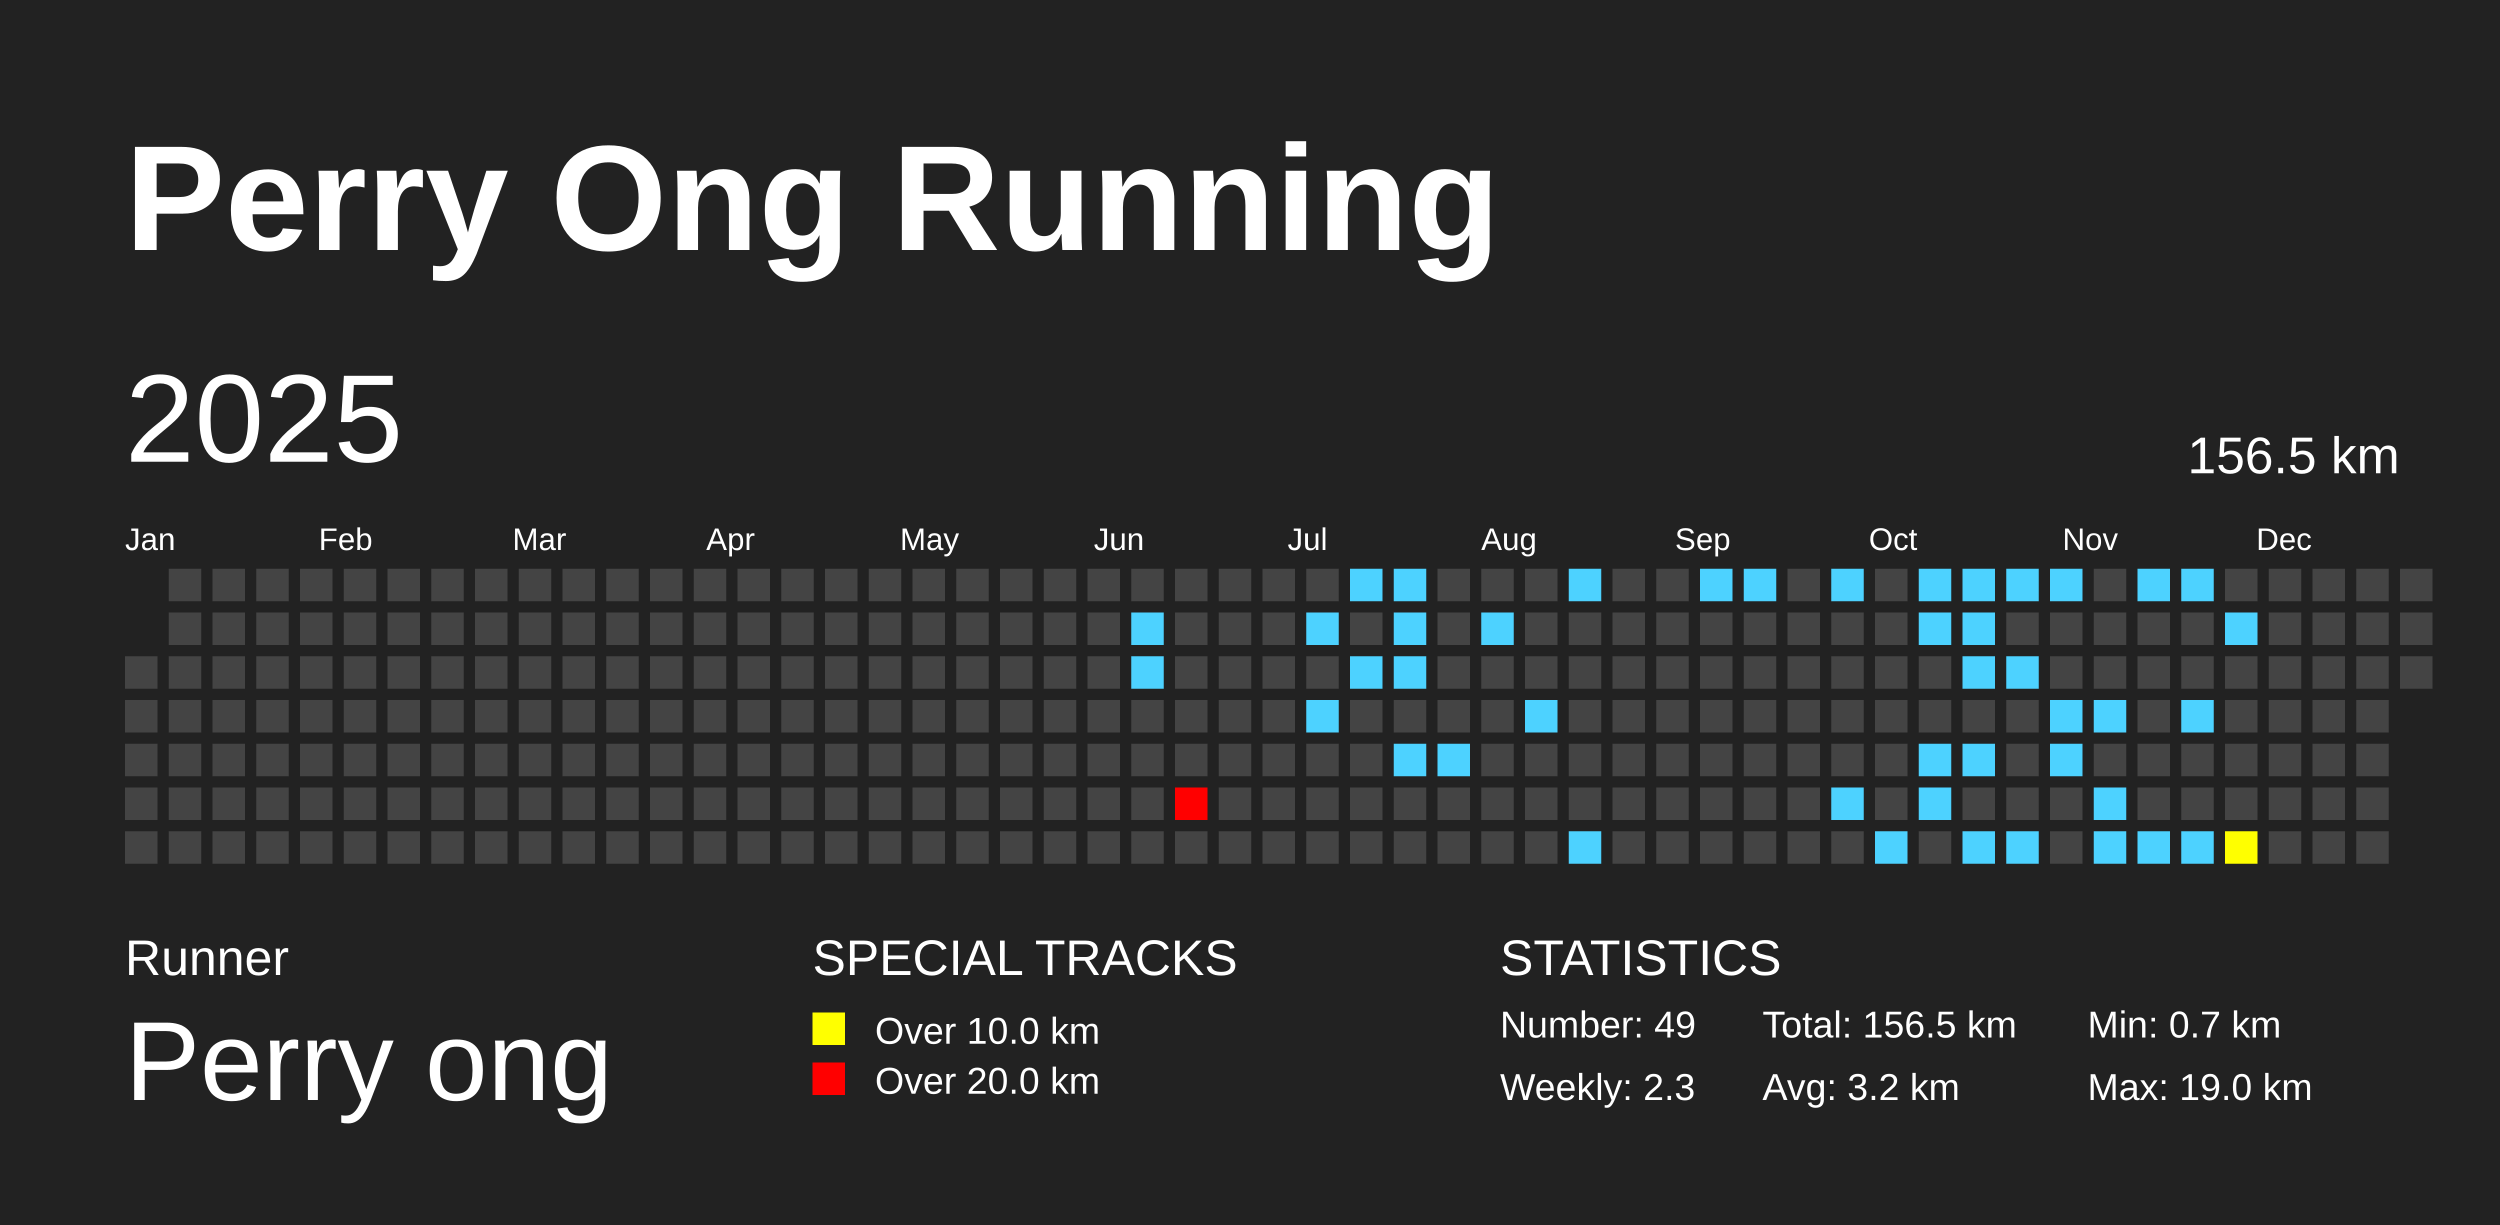
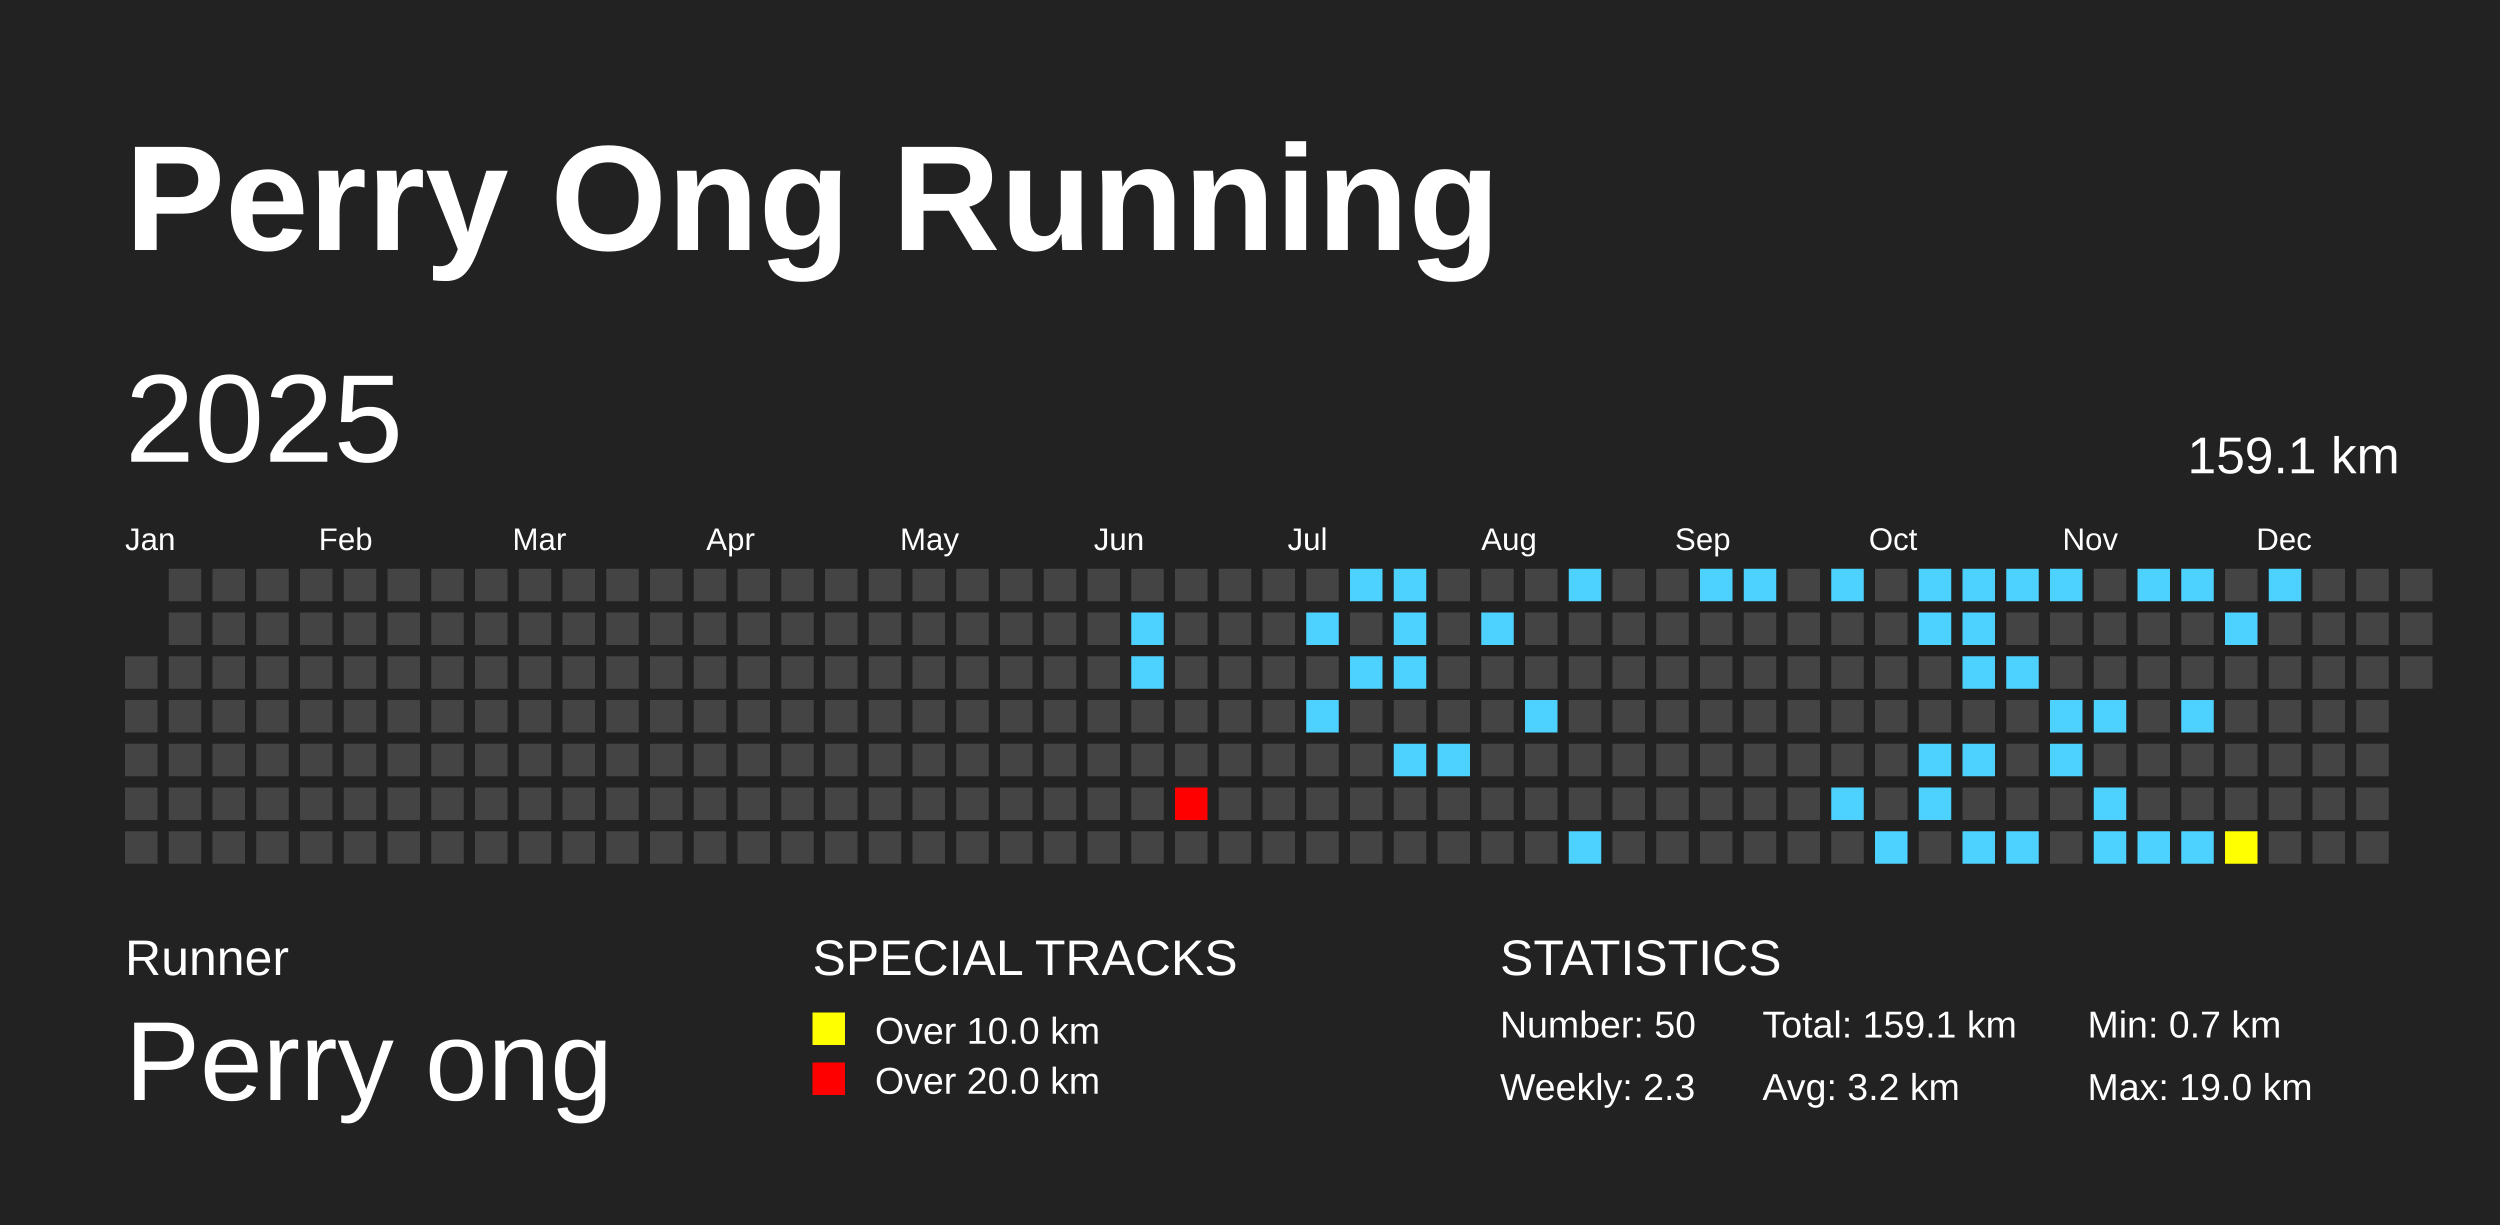
<svg xmlns="http://www.w3.org/2000/svg" baseProfile="full" height="98mm" version="1.1" viewBox="0,0,200,98" width="200mm">
  <defs />
  <rect fill="#222222" height="98" width="200" x="0" y="0" />
  <text fill="#FFFFFF" style="font-size:12px; font-family:Arial; font-weight:bold;" x="10" y="20">Perry Ong Running</text>
  <text fill="#FFFFFF" style="font-size:4px; font-family:Arial" x="10" y="78">Runner</text>
  <text fill="#FFFFFF" style="font-size:9px; font-family:Arial" x="10" y="88">Perry ong</text>
  <text fill="#FFFFFF" style="font-size:4px; font-family:Arial" x="65" y="78">SPECIAL TRACKS</text>
  <rect fill="yellow" height="2.6" width="2.6" x="65" y="81" />
  <text fill="#FFFFFF" style="font-size:3px; font-family:Arial" x="70" y="83.5">Over 10.0 km</text>
  <rect fill="red" height="2.6" width="2.6" x="65" y="85" />
  <text fill="#FFFFFF" style="font-size:3px; font-family:Arial" x="70" y="87.5">Over 20.0 km</text>
  <text fill="#FFFFFF" style="font-size:4px; font-family:Arial" x="120" y="78">STATISTICS</text>
-   <text fill="#FFFFFF" style="font-size:3px; font-family:Arial" x="120" y="83">Number: 49</text>
+   <text fill="#FFFFFF" style="font-size:3px; font-family:Arial" x="120" y="83">Number: 50</text>
  <text fill="#FFFFFF" style="font-size:3px; font-family:Arial" x="120" y="88">Weekly: 2.3</text>
-   <text fill="#FFFFFF" style="font-size:3px; font-family:Arial" x="141" y="83">Total: 156.5 km</text>
+   <text fill="#FFFFFF" style="font-size:3px; font-family:Arial" x="141" y="83">Total: 159.1 km</text>
  <text fill="#FFFFFF" style="font-size:3px; font-family:Arial" x="141" y="88">Avg: 3.2 km</text>
  <text fill="#FFFFFF" style="font-size:3px; font-family:Arial" x="167" y="83">Min: 0.7 km</text>
  <text fill="#FFFFFF" style="font-size:3px; font-family:Arial" x="167" y="88">Max: 19.0 km</text>
  <text dominant-baseline="hanging" fill="#FFFFFF" style="font-size:10.0px; font-family:Arial;" x="10" y="30">2025</text>
-   <text dominant-baseline="hanging" fill="#FFFFFF" style="font-size:4.125px; font-family:Arial;" x="175" y="35">156.5 km</text>
+   <text dominant-baseline="hanging" fill="#FFFFFF" style="font-size:4.125px; font-family:Arial;" x="175" y="35">159.1 km</text>
  <text fill="#FFFFFF" style="font-size:2.5px; font-family:Arial" x="10.0" y="44">Jan</text>
  <text fill="#FFFFFF" style="font-size:2.5px; font-family:Arial" x="25.5" y="44">Feb</text>
  <text fill="#FFFFFF" style="font-size:2.5px; font-family:Arial" x="41.0" y="44">Mar</text>
  <text fill="#FFFFFF" style="font-size:2.5px; font-family:Arial" x="56.5" y="44">Apr</text>
  <text fill="#FFFFFF" style="font-size:2.5px; font-family:Arial" x="72.0" y="44">May</text>
  <text fill="#FFFFFF" style="font-size:2.5px; font-family:Arial" x="87.5" y="44">Jun</text>
  <text fill="#FFFFFF" style="font-size:2.5px; font-family:Arial" x="103.0" y="44">Jul</text>
  <text fill="#FFFFFF" style="font-size:2.5px; font-family:Arial" x="118.5" y="44">Aug</text>
  <text fill="#FFFFFF" style="font-size:2.5px; font-family:Arial" x="134.0" y="44">Sep</text>
  <text fill="#FFFFFF" style="font-size:2.5px; font-family:Arial" x="149.5" y="44">Oct</text>
  <text fill="#FFFFFF" style="font-size:2.5px; font-family:Arial" x="165.0" y="44">Nov</text>
  <text fill="#FFFFFF" style="font-size:2.5px; font-family:Arial" x="180.5" y="44">Dec</text>
  <rect fill="#444444" height="2.6" width="2.6" x="10.0" y="52.5" />
  <rect fill="#444444" height="2.6" width="2.6" x="10.0" y="56.0" />
  <rect fill="#444444" height="2.6" width="2.6" x="10.0" y="59.5" />
  <rect fill="#444444" height="2.6" width="2.6" x="10.0" y="63.0" />
  <rect fill="#444444" height="2.6" width="2.6" x="10.0" y="66.5" />
  <rect fill="#444444" height="2.6" width="2.6" x="13.5" y="45.5" />
  <rect fill="#444444" height="2.6" width="2.6" x="13.5" y="49.0" />
  <rect fill="#444444" height="2.6" width="2.6" x="13.5" y="52.5" />
  <rect fill="#444444" height="2.6" width="2.6" x="13.5" y="56.0" />
  <rect fill="#444444" height="2.6" width="2.6" x="13.5" y="59.5" />
  <rect fill="#444444" height="2.6" width="2.6" x="13.5" y="63.0" />
  <rect fill="#444444" height="2.6" width="2.6" x="13.5" y="66.5" />
  <rect fill="#444444" height="2.6" width="2.6" x="17.0" y="45.5" />
  <rect fill="#444444" height="2.6" width="2.6" x="17.0" y="49.0" />
  <rect fill="#444444" height="2.6" width="2.6" x="17.0" y="52.5" />
  <rect fill="#444444" height="2.6" width="2.6" x="17.0" y="56.0" />
  <rect fill="#444444" height="2.6" width="2.6" x="17.0" y="59.5" />
  <rect fill="#444444" height="2.6" width="2.6" x="17.0" y="63.0" />
  <rect fill="#444444" height="2.6" width="2.6" x="17.0" y="66.5" />
  <rect fill="#444444" height="2.6" width="2.6" x="20.5" y="45.5" />
  <rect fill="#444444" height="2.6" width="2.6" x="20.5" y="49.0" />
  <rect fill="#444444" height="2.6" width="2.6" x="20.5" y="52.5" />
  <rect fill="#444444" height="2.6" width="2.6" x="20.5" y="56.0" />
  <rect fill="#444444" height="2.6" width="2.6" x="20.5" y="59.5" />
  <rect fill="#444444" height="2.6" width="2.6" x="20.5" y="63.0" />
  <rect fill="#444444" height="2.6" width="2.6" x="20.5" y="66.5" />
  <rect fill="#444444" height="2.6" width="2.6" x="24.0" y="45.5" />
  <rect fill="#444444" height="2.6" width="2.6" x="24.0" y="49.0" />
  <rect fill="#444444" height="2.6" width="2.6" x="24.0" y="52.5" />
  <rect fill="#444444" height="2.6" width="2.6" x="24.0" y="56.0" />
  <rect fill="#444444" height="2.6" width="2.6" x="24.0" y="59.5" />
  <rect fill="#444444" height="2.6" width="2.6" x="24.0" y="63.0" />
  <rect fill="#444444" height="2.6" width="2.6" x="24.0" y="66.5" />
  <rect fill="#444444" height="2.6" width="2.6" x="27.5" y="45.5" />
  <rect fill="#444444" height="2.6" width="2.6" x="27.5" y="49.0" />
  <rect fill="#444444" height="2.6" width="2.6" x="27.5" y="52.5" />
  <rect fill="#444444" height="2.6" width="2.6" x="27.5" y="56.0" />
  <rect fill="#444444" height="2.6" width="2.6" x="27.5" y="59.5" />
  <rect fill="#444444" height="2.6" width="2.6" x="27.5" y="63.0" />
  <rect fill="#444444" height="2.6" width="2.6" x="27.5" y="66.5" />
  <rect fill="#444444" height="2.6" width="2.6" x="31.0" y="45.5" />
  <rect fill="#444444" height="2.6" width="2.6" x="31.0" y="49.0" />
  <rect fill="#444444" height="2.6" width="2.6" x="31.0" y="52.5" />
  <rect fill="#444444" height="2.6" width="2.6" x="31.0" y="56.0" />
  <rect fill="#444444" height="2.6" width="2.6" x="31.0" y="59.5" />
  <rect fill="#444444" height="2.6" width="2.6" x="31.0" y="63.0" />
  <rect fill="#444444" height="2.6" width="2.6" x="31.0" y="66.5" />
  <rect fill="#444444" height="2.6" width="2.6" x="34.5" y="45.5" />
  <rect fill="#444444" height="2.6" width="2.6" x="34.5" y="49.0" />
  <rect fill="#444444" height="2.6" width="2.6" x="34.5" y="52.5" />
  <rect fill="#444444" height="2.6" width="2.6" x="34.5" y="56.0" />
  <rect fill="#444444" height="2.6" width="2.6" x="34.5" y="59.5" />
  <rect fill="#444444" height="2.6" width="2.6" x="34.5" y="63.0" />
  <rect fill="#444444" height="2.6" width="2.6" x="34.5" y="66.5" />
  <rect fill="#444444" height="2.6" width="2.6" x="38.0" y="45.5" />
  <rect fill="#444444" height="2.6" width="2.6" x="38.0" y="49.0" />
  <rect fill="#444444" height="2.6" width="2.6" x="38.0" y="52.5" />
  <rect fill="#444444" height="2.6" width="2.6" x="38.0" y="56.0" />
  <rect fill="#444444" height="2.6" width="2.6" x="38.0" y="59.5" />
  <rect fill="#444444" height="2.6" width="2.6" x="38.0" y="63.0" />
  <rect fill="#444444" height="2.6" width="2.6" x="38.0" y="66.5" />
  <rect fill="#444444" height="2.6" width="2.6" x="41.5" y="45.5" />
  <rect fill="#444444" height="2.6" width="2.6" x="41.5" y="49.0" />
  <rect fill="#444444" height="2.6" width="2.6" x="41.5" y="52.5" />
  <rect fill="#444444" height="2.6" width="2.6" x="41.5" y="56.0" />
  <rect fill="#444444" height="2.6" width="2.6" x="41.5" y="59.5" />
  <rect fill="#444444" height="2.6" width="2.6" x="41.5" y="63.0" />
  <rect fill="#444444" height="2.6" width="2.6" x="41.5" y="66.5" />
  <rect fill="#444444" height="2.6" width="2.6" x="45.0" y="45.5" />
  <rect fill="#444444" height="2.6" width="2.6" x="45.0" y="49.0" />
  <rect fill="#444444" height="2.6" width="2.6" x="45.0" y="52.5" />
  <rect fill="#444444" height="2.6" width="2.6" x="45.0" y="56.0" />
  <rect fill="#444444" height="2.6" width="2.6" x="45.0" y="59.5" />
  <rect fill="#444444" height="2.6" width="2.6" x="45.0" y="63.0" />
  <rect fill="#444444" height="2.6" width="2.6" x="45.0" y="66.5" />
  <rect fill="#444444" height="2.6" width="2.6" x="48.5" y="45.5" />
  <rect fill="#444444" height="2.6" width="2.6" x="48.5" y="49.0" />
  <rect fill="#444444" height="2.6" width="2.6" x="48.5" y="52.5" />
  <rect fill="#444444" height="2.6" width="2.6" x="48.5" y="56.0" />
  <rect fill="#444444" height="2.6" width="2.6" x="48.5" y="59.5" />
  <rect fill="#444444" height="2.6" width="2.6" x="48.5" y="63.0" />
  <rect fill="#444444" height="2.6" width="2.6" x="48.5" y="66.5" />
  <rect fill="#444444" height="2.6" width="2.6" x="52.0" y="45.5" />
  <rect fill="#444444" height="2.6" width="2.6" x="52.0" y="49.0" />
  <rect fill="#444444" height="2.6" width="2.6" x="52.0" y="52.5" />
  <rect fill="#444444" height="2.6" width="2.6" x="52.0" y="56.0" />
  <rect fill="#444444" height="2.6" width="2.6" x="52.0" y="59.5" />
  <rect fill="#444444" height="2.6" width="2.6" x="52.0" y="63.0" />
  <rect fill="#444444" height="2.6" width="2.6" x="52.0" y="66.5" />
  <rect fill="#444444" height="2.6" width="2.6" x="55.5" y="45.5" />
  <rect fill="#444444" height="2.6" width="2.6" x="55.5" y="49.0" />
  <rect fill="#444444" height="2.6" width="2.6" x="55.5" y="52.5" />
  <rect fill="#444444" height="2.6" width="2.6" x="55.5" y="56.0" />
  <rect fill="#444444" height="2.6" width="2.6" x="55.5" y="59.5" />
  <rect fill="#444444" height="2.6" width="2.6" x="55.5" y="63.0" />
  <rect fill="#444444" height="2.6" width="2.6" x="55.5" y="66.5" />
  <rect fill="#444444" height="2.6" width="2.6" x="59.0" y="45.5" />
  <rect fill="#444444" height="2.6" width="2.6" x="59.0" y="49.0" />
  <rect fill="#444444" height="2.6" width="2.6" x="59.0" y="52.5" />
  <rect fill="#444444" height="2.6" width="2.6" x="59.0" y="56.0" />
  <rect fill="#444444" height="2.6" width="2.6" x="59.0" y="59.5" />
  <rect fill="#444444" height="2.6" width="2.6" x="59.0" y="63.0" />
  <rect fill="#444444" height="2.6" width="2.6" x="59.0" y="66.5" />
  <rect fill="#444444" height="2.6" width="2.6" x="62.5" y="45.5" />
  <rect fill="#444444" height="2.6" width="2.6" x="62.5" y="49.0" />
  <rect fill="#444444" height="2.6" width="2.6" x="62.5" y="52.5" />
  <rect fill="#444444" height="2.6" width="2.6" x="62.5" y="56.0" />
  <rect fill="#444444" height="2.6" width="2.6" x="62.5" y="59.5" />
  <rect fill="#444444" height="2.6" width="2.6" x="62.5" y="63.0" />
  <rect fill="#444444" height="2.6" width="2.6" x="62.5" y="66.5" />
  <rect fill="#444444" height="2.6" width="2.6" x="66.0" y="45.5" />
  <rect fill="#444444" height="2.6" width="2.6" x="66.0" y="49.0" />
  <rect fill="#444444" height="2.6" width="2.6" x="66.0" y="52.5" />
  <rect fill="#444444" height="2.6" width="2.6" x="66.0" y="56.0" />
  <rect fill="#444444" height="2.6" width="2.6" x="66.0" y="59.5" />
  <rect fill="#444444" height="2.6" width="2.6" x="66.0" y="63.0" />
  <rect fill="#444444" height="2.6" width="2.6" x="66.0" y="66.5" />
  <rect fill="#444444" height="2.6" width="2.6" x="69.5" y="45.5" />
  <rect fill="#444444" height="2.6" width="2.6" x="69.5" y="49.0" />
  <rect fill="#444444" height="2.6" width="2.6" x="69.5" y="52.5" />
  <rect fill="#444444" height="2.6" width="2.6" x="69.5" y="56.0" />
  <rect fill="#444444" height="2.6" width="2.6" x="69.5" y="59.5" />
  <rect fill="#444444" height="2.6" width="2.6" x="69.5" y="63.0" />
  <rect fill="#444444" height="2.6" width="2.6" x="69.5" y="66.5" />
  <rect fill="#444444" height="2.6" width="2.6" x="73.0" y="45.5" />
  <rect fill="#444444" height="2.6" width="2.6" x="73.0" y="49.0" />
  <rect fill="#444444" height="2.6" width="2.6" x="73.0" y="52.5" />
  <rect fill="#444444" height="2.6" width="2.6" x="73.0" y="56.0" />
  <rect fill="#444444" height="2.6" width="2.6" x="73.0" y="59.5" />
  <rect fill="#444444" height="2.6" width="2.6" x="73.0" y="63.0" />
  <rect fill="#444444" height="2.6" width="2.6" x="73.0" y="66.5" />
  <rect fill="#444444" height="2.6" width="2.6" x="76.5" y="45.5" />
  <rect fill="#444444" height="2.6" width="2.6" x="76.5" y="49.0" />
  <rect fill="#444444" height="2.6" width="2.6" x="76.5" y="52.5" />
  <rect fill="#444444" height="2.6" width="2.6" x="76.5" y="56.0" />
  <rect fill="#444444" height="2.6" width="2.6" x="76.5" y="59.5" />
  <rect fill="#444444" height="2.6" width="2.6" x="76.5" y="63.0" />
  <rect fill="#444444" height="2.6" width="2.6" x="76.5" y="66.5" />
  <rect fill="#444444" height="2.6" width="2.6" x="80.0" y="45.5" />
  <rect fill="#444444" height="2.6" width="2.6" x="80.0" y="49.0" />
  <rect fill="#444444" height="2.6" width="2.6" x="80.0" y="52.5" />
  <rect fill="#444444" height="2.6" width="2.6" x="80.0" y="56.0" />
  <rect fill="#444444" height="2.6" width="2.6" x="80.0" y="59.5" />
  <rect fill="#444444" height="2.6" width="2.6" x="80.0" y="63.0" />
  <rect fill="#444444" height="2.6" width="2.6" x="80.0" y="66.5" />
  <rect fill="#444444" height="2.6" width="2.6" x="83.5" y="45.5" />
  <rect fill="#444444" height="2.6" width="2.6" x="83.5" y="49.0" />
  <rect fill="#444444" height="2.6" width="2.6" x="83.5" y="52.5" />
  <rect fill="#444444" height="2.6" width="2.6" x="83.5" y="56.0" />
  <rect fill="#444444" height="2.6" width="2.6" x="83.5" y="59.5" />
  <rect fill="#444444" height="2.6" width="2.6" x="83.5" y="63.0" />
  <rect fill="#444444" height="2.6" width="2.6" x="83.5" y="66.5" />
  <rect fill="#444444" height="2.6" width="2.6" x="87.0" y="45.5" />
  <rect fill="#444444" height="2.6" width="2.6" x="87.0" y="49.0" />
  <rect fill="#444444" height="2.6" width="2.6" x="87.0" y="52.5" />
  <rect fill="#444444" height="2.6" width="2.6" x="87.0" y="56.0" />
  <rect fill="#444444" height="2.6" width="2.6" x="87.0" y="59.5" />
  <rect fill="#444444" height="2.6" width="2.6" x="87.0" y="63.0" />
  <rect fill="#444444" height="2.6" width="2.6" x="87.0" y="66.5" />
  <rect fill="#444444" height="2.6" width="2.6" x="90.5" y="45.5" />
  <rect fill="#4DD2FF" height="2.6" width="2.6" x="90.5" y="49.0" />
  <rect fill="#4DD2FF" height="2.6" width="2.6" x="90.5" y="52.5" />
  <rect fill="#444444" height="2.6" width="2.6" x="90.5" y="56.0" />
  <rect fill="#444444" height="2.6" width="2.6" x="90.5" y="59.5" />
  <rect fill="#444444" height="2.6" width="2.6" x="90.5" y="63.0" />
  <rect fill="#444444" height="2.6" width="2.6" x="90.5" y="66.5" />
  <rect fill="#444444" height="2.6" width="2.6" x="94.0" y="45.5" />
  <rect fill="#444444" height="2.6" width="2.6" x="94.0" y="49.0" />
  <rect fill="#444444" height="2.6" width="2.6" x="94.0" y="52.5" />
  <rect fill="#444444" height="2.6" width="2.6" x="94.0" y="56.0" />
  <rect fill="#444444" height="2.6" width="2.6" x="94.0" y="59.5" />
  <rect fill="red" height="2.6" width="2.6" x="94.0" y="63.0" />
  <rect fill="#444444" height="2.6" width="2.6" x="94.0" y="66.5" />
  <rect fill="#444444" height="2.6" width="2.6" x="97.5" y="45.5" />
  <rect fill="#444444" height="2.6" width="2.6" x="97.5" y="49.0" />
  <rect fill="#444444" height="2.6" width="2.6" x="97.5" y="52.5" />
  <rect fill="#444444" height="2.6" width="2.6" x="97.5" y="56.0" />
  <rect fill="#444444" height="2.6" width="2.6" x="97.5" y="59.5" />
  <rect fill="#444444" height="2.6" width="2.6" x="97.5" y="63.0" />
  <rect fill="#444444" height="2.6" width="2.6" x="97.5" y="66.5" />
  <rect fill="#444444" height="2.6" width="2.6" x="101.0" y="45.5" />
  <rect fill="#444444" height="2.6" width="2.6" x="101.0" y="49.0" />
  <rect fill="#444444" height="2.6" width="2.6" x="101.0" y="52.5" />
  <rect fill="#444444" height="2.6" width="2.6" x="101.0" y="56.0" />
  <rect fill="#444444" height="2.6" width="2.6" x="101.0" y="59.5" />
  <rect fill="#444444" height="2.6" width="2.6" x="101.0" y="63.0" />
  <rect fill="#444444" height="2.6" width="2.6" x="101.0" y="66.5" />
  <rect fill="#444444" height="2.6" width="2.6" x="104.5" y="45.5" />
  <rect fill="#4DD2FF" height="2.6" width="2.6" x="104.5" y="49.0" />
  <rect fill="#444444" height="2.6" width="2.6" x="104.5" y="52.5" />
  <rect fill="#4DD2FF" height="2.6" width="2.6" x="104.5" y="56.0" />
  <rect fill="#444444" height="2.6" width="2.6" x="104.5" y="59.5" />
  <rect fill="#444444" height="2.6" width="2.6" x="104.5" y="63.0" />
  <rect fill="#444444" height="2.6" width="2.6" x="104.5" y="66.5" />
  <rect fill="#4DD2FF" height="2.6" width="2.6" x="108.0" y="45.5" />
  <rect fill="#444444" height="2.6" width="2.6" x="108.0" y="49.0" />
  <rect fill="#4DD2FF" height="2.6" width="2.6" x="108.0" y="52.5" />
  <rect fill="#444444" height="2.6" width="2.6" x="108.0" y="56.0" />
  <rect fill="#444444" height="2.6" width="2.6" x="108.0" y="59.5" />
  <rect fill="#444444" height="2.6" width="2.6" x="108.0" y="63.0" />
  <rect fill="#444444" height="2.6" width="2.6" x="108.0" y="66.5" />
  <rect fill="#4DD2FF" height="2.6" width="2.6" x="111.5" y="45.5" />
  <rect fill="#4DD2FF" height="2.6" width="2.6" x="111.5" y="49.0" />
  <rect fill="#4DD2FF" height="2.6" width="2.6" x="111.5" y="52.5" />
  <rect fill="#444444" height="2.6" width="2.6" x="111.5" y="56.0" />
  <rect fill="#4DD2FF" height="2.6" width="2.6" x="111.5" y="59.5" />
  <rect fill="#444444" height="2.6" width="2.6" x="111.5" y="63.0" />
  <rect fill="#444444" height="2.6" width="2.6" x="111.5" y="66.5" />
  <rect fill="#444444" height="2.6" width="2.6" x="115.0" y="45.5" />
  <rect fill="#444444" height="2.6" width="2.6" x="115.0" y="49.0" />
  <rect fill="#444444" height="2.6" width="2.6" x="115.0" y="52.5" />
  <rect fill="#444444" height="2.6" width="2.6" x="115.0" y="56.0" />
  <rect fill="#4DD2FF" height="2.6" width="2.6" x="115.0" y="59.5" />
  <rect fill="#444444" height="2.6" width="2.6" x="115.0" y="63.0" />
  <rect fill="#444444" height="2.6" width="2.6" x="115.0" y="66.5" />
  <rect fill="#444444" height="2.6" width="2.6" x="118.5" y="45.5" />
  <rect fill="#4DD2FF" height="2.6" width="2.6" x="118.5" y="49.0" />
  <rect fill="#444444" height="2.6" width="2.6" x="118.5" y="52.5" />
  <rect fill="#444444" height="2.6" width="2.6" x="118.5" y="56.0" />
  <rect fill="#444444" height="2.6" width="2.6" x="118.5" y="59.5" />
  <rect fill="#444444" height="2.6" width="2.6" x="118.5" y="63.0" />
  <rect fill="#444444" height="2.6" width="2.6" x="118.5" y="66.5" />
  <rect fill="#444444" height="2.6" width="2.6" x="122.0" y="45.5" />
  <rect fill="#444444" height="2.6" width="2.6" x="122.0" y="49.0" />
  <rect fill="#444444" height="2.6" width="2.6" x="122.0" y="52.5" />
  <rect fill="#4DD2FF" height="2.6" width="2.6" x="122.0" y="56.0" />
  <rect fill="#444444" height="2.6" width="2.6" x="122.0" y="59.5" />
  <rect fill="#444444" height="2.6" width="2.6" x="122.0" y="63.0" />
  <rect fill="#444444" height="2.6" width="2.6" x="122.0" y="66.5" />
  <rect fill="#4DD2FF" height="2.6" width="2.6" x="125.5" y="45.5" />
  <rect fill="#444444" height="2.6" width="2.6" x="125.5" y="49.0" />
  <rect fill="#444444" height="2.6" width="2.6" x="125.5" y="52.5" />
  <rect fill="#444444" height="2.6" width="2.6" x="125.5" y="56.0" />
  <rect fill="#444444" height="2.6" width="2.6" x="125.5" y="59.5" />
  <rect fill="#444444" height="2.6" width="2.6" x="125.5" y="63.0" />
  <rect fill="#4DD2FF" height="2.6" width="2.6" x="125.5" y="66.5" />
  <rect fill="#444444" height="2.6" width="2.6" x="129.0" y="45.5" />
  <rect fill="#444444" height="2.6" width="2.6" x="129.0" y="49.0" />
  <rect fill="#444444" height="2.6" width="2.6" x="129.0" y="52.5" />
  <rect fill="#444444" height="2.6" width="2.6" x="129.0" y="56.0" />
  <rect fill="#444444" height="2.6" width="2.6" x="129.0" y="59.5" />
  <rect fill="#444444" height="2.6" width="2.6" x="129.0" y="63.0" />
  <rect fill="#444444" height="2.6" width="2.6" x="129.0" y="66.5" />
  <rect fill="#444444" height="2.6" width="2.6" x="132.5" y="45.5" />
  <rect fill="#444444" height="2.6" width="2.6" x="132.5" y="49.0" />
  <rect fill="#444444" height="2.6" width="2.6" x="132.5" y="52.5" />
  <rect fill="#444444" height="2.6" width="2.6" x="132.5" y="56.0" />
  <rect fill="#444444" height="2.6" width="2.6" x="132.5" y="59.5" />
  <rect fill="#444444" height="2.6" width="2.6" x="132.5" y="63.0" />
  <rect fill="#444444" height="2.6" width="2.6" x="132.5" y="66.5" />
  <rect fill="#4DD2FF" height="2.6" width="2.6" x="136.0" y="45.5" />
  <rect fill="#444444" height="2.6" width="2.6" x="136.0" y="49.0" />
  <rect fill="#444444" height="2.6" width="2.6" x="136.0" y="52.5" />
  <rect fill="#444444" height="2.6" width="2.6" x="136.0" y="56.0" />
  <rect fill="#444444" height="2.6" width="2.6" x="136.0" y="59.5" />
  <rect fill="#444444" height="2.6" width="2.6" x="136.0" y="63.0" />
  <rect fill="#444444" height="2.6" width="2.6" x="136.0" y="66.5" />
  <rect fill="#4DD2FF" height="2.6" width="2.6" x="139.5" y="45.5" />
  <rect fill="#444444" height="2.6" width="2.6" x="139.5" y="49.0" />
  <rect fill="#444444" height="2.6" width="2.6" x="139.5" y="52.5" />
  <rect fill="#444444" height="2.6" width="2.6" x="139.5" y="56.0" />
  <rect fill="#444444" height="2.6" width="2.6" x="139.5" y="59.5" />
  <rect fill="#444444" height="2.6" width="2.6" x="139.5" y="63.0" />
  <rect fill="#444444" height="2.6" width="2.6" x="139.5" y="66.5" />
  <rect fill="#444444" height="2.6" width="2.6" x="143.0" y="45.5" />
  <rect fill="#444444" height="2.6" width="2.6" x="143.0" y="49.0" />
  <rect fill="#444444" height="2.6" width="2.6" x="143.0" y="52.5" />
  <rect fill="#444444" height="2.6" width="2.6" x="143.0" y="56.0" />
  <rect fill="#444444" height="2.6" width="2.6" x="143.0" y="59.5" />
  <rect fill="#444444" height="2.6" width="2.6" x="143.0" y="63.0" />
  <rect fill="#444444" height="2.6" width="2.6" x="143.0" y="66.5" />
  <rect fill="#4DD2FF" height="2.6" width="2.6" x="146.5" y="45.5" />
  <rect fill="#444444" height="2.6" width="2.6" x="146.5" y="49.0" />
  <rect fill="#444444" height="2.6" width="2.6" x="146.5" y="52.5" />
  <rect fill="#444444" height="2.6" width="2.6" x="146.5" y="56.0" />
  <rect fill="#444444" height="2.6" width="2.6" x="146.5" y="59.5" />
  <rect fill="#4DD2FF" height="2.6" width="2.6" x="146.5" y="63.0" />
  <rect fill="#444444" height="2.6" width="2.6" x="146.5" y="66.5" />
  <rect fill="#444444" height="2.6" width="2.6" x="150.0" y="45.5" />
  <rect fill="#444444" height="2.6" width="2.6" x="150.0" y="49.0" />
  <rect fill="#444444" height="2.6" width="2.6" x="150.0" y="52.5" />
  <rect fill="#444444" height="2.6" width="2.6" x="150.0" y="56.0" />
  <rect fill="#444444" height="2.6" width="2.6" x="150.0" y="59.5" />
  <rect fill="#444444" height="2.6" width="2.6" x="150.0" y="63.0" />
  <rect fill="#4DD2FF" height="2.6" width="2.6" x="150.0" y="66.5" />
  <rect fill="#4DD2FF" height="2.6" width="2.6" x="153.5" y="45.5" />
  <rect fill="#4DD2FF" height="2.6" width="2.6" x="153.5" y="49.0" />
  <rect fill="#444444" height="2.6" width="2.6" x="153.5" y="52.5" />
  <rect fill="#444444" height="2.6" width="2.6" x="153.5" y="56.0" />
  <rect fill="#4DD2FF" height="2.6" width="2.6" x="153.5" y="59.5" />
  <rect fill="#4DD2FF" height="2.6" width="2.6" x="153.5" y="63.0" />
  <rect fill="#444444" height="2.6" width="2.6" x="153.5" y="66.5" />
  <rect fill="#4DD2FF" height="2.6" width="2.6" x="157.0" y="45.5" />
  <rect fill="#4DD2FF" height="2.6" width="2.6" x="157.0" y="49.0" />
  <rect fill="#4DD2FF" height="2.6" width="2.6" x="157.0" y="52.5" />
  <rect fill="#444444" height="2.6" width="2.6" x="157.0" y="56.0" />
  <rect fill="#4DD2FF" height="2.6" width="2.6" x="157.0" y="59.5" />
  <rect fill="#444444" height="2.6" width="2.6" x="157.0" y="63.0" />
  <rect fill="#4DD2FF" height="2.6" width="2.6" x="157.0" y="66.5" />
  <rect fill="#4DD2FF" height="2.6" width="2.6" x="160.5" y="45.5" />
  <rect fill="#444444" height="2.6" width="2.6" x="160.5" y="49.0" />
  <rect fill="#4DD2FF" height="2.6" width="2.6" x="160.5" y="52.5" />
  <rect fill="#444444" height="2.6" width="2.6" x="160.5" y="56.0" />
  <rect fill="#444444" height="2.6" width="2.6" x="160.5" y="59.5" />
  <rect fill="#444444" height="2.6" width="2.6" x="160.5" y="63.0" />
  <rect fill="#4DD2FF" height="2.6" width="2.6" x="160.5" y="66.5" />
  <rect fill="#4DD2FF" height="2.6" width="2.6" x="164.0" y="45.5" />
  <rect fill="#444444" height="2.6" width="2.6" x="164.0" y="49.0" />
  <rect fill="#444444" height="2.6" width="2.6" x="164.0" y="52.5" />
  <rect fill="#4DD2FF" height="2.6" width="2.6" x="164.0" y="56.0" />
  <rect fill="#4DD2FF" height="2.6" width="2.6" x="164.0" y="59.5" />
  <rect fill="#444444" height="2.6" width="2.6" x="164.0" y="63.0" />
  <rect fill="#444444" height="2.6" width="2.6" x="164.0" y="66.5" />
  <rect fill="#444444" height="2.6" width="2.6" x="167.5" y="45.5" />
  <rect fill="#444444" height="2.6" width="2.6" x="167.5" y="49.0" />
  <rect fill="#444444" height="2.6" width="2.6" x="167.5" y="52.5" />
  <rect fill="#4DD2FF" height="2.6" width="2.6" x="167.5" y="56.0" />
  <rect fill="#444444" height="2.6" width="2.6" x="167.5" y="59.5" />
  <rect fill="#4DD2FF" height="2.6" width="2.6" x="167.5" y="63.0" />
  <rect fill="#4DD2FF" height="2.6" width="2.6" x="167.5" y="66.5" />
  <rect fill="#4DD2FF" height="2.6" width="2.6" x="171.0" y="45.5" />
  <rect fill="#444444" height="2.6" width="2.6" x="171.0" y="49.0" />
  <rect fill="#444444" height="2.6" width="2.6" x="171.0" y="52.5" />
  <rect fill="#444444" height="2.6" width="2.6" x="171.0" y="56.0" />
  <rect fill="#444444" height="2.6" width="2.6" x="171.0" y="59.5" />
  <rect fill="#444444" height="2.6" width="2.6" x="171.0" y="63.0" />
  <rect fill="#4DD2FF" height="2.6" width="2.6" x="171.0" y="66.5" />
  <rect fill="#4DD2FF" height="2.6" width="2.6" x="174.5" y="45.5" />
  <rect fill="#444444" height="2.6" width="2.6" x="174.5" y="49.0" />
  <rect fill="#444444" height="2.6" width="2.6" x="174.5" y="52.5" />
  <rect fill="#4DD2FF" height="2.6" width="2.6" x="174.5" y="56.0" />
  <rect fill="#444444" height="2.6" width="2.6" x="174.5" y="59.5" />
  <rect fill="#444444" height="2.6" width="2.6" x="174.5" y="63.0" />
  <rect fill="#4DD2FF" height="2.6" width="2.6" x="174.5" y="66.5" />
  <rect fill="#444444" height="2.6" width="2.6" x="178.0" y="45.5" />
  <rect fill="#4DD2FF" height="2.6" width="2.6" x="178.0" y="49.0" />
  <rect fill="#444444" height="2.6" width="2.6" x="178.0" y="52.5" />
  <rect fill="#444444" height="2.6" width="2.6" x="178.0" y="56.0" />
  <rect fill="#444444" height="2.6" width="2.6" x="178.0" y="59.5" />
  <rect fill="#444444" height="2.6" width="2.6" x="178.0" y="63.0" />
  <rect fill="yellow" height="2.6" width="2.6" x="178.0" y="66.5" />
-   <rect fill="#444444" height="2.6" width="2.6" x="181.5" y="45.5" />
+   <rect fill="#4DD2FF" height="2.6" width="2.6" x="181.5" y="45.5" />
  <rect fill="#444444" height="2.6" width="2.6" x="181.5" y="49.0" />
  <rect fill="#444444" height="2.6" width="2.6" x="181.5" y="52.5" />
  <rect fill="#444444" height="2.6" width="2.6" x="181.5" y="56.0" />
  <rect fill="#444444" height="2.6" width="2.6" x="181.5" y="59.5" />
  <rect fill="#444444" height="2.6" width="2.6" x="181.5" y="63.0" />
  <rect fill="#444444" height="2.6" width="2.6" x="181.5" y="66.5" />
  <rect fill="#444444" height="2.6" width="2.6" x="185.0" y="45.5" />
  <rect fill="#444444" height="2.6" width="2.6" x="185.0" y="49.0" />
  <rect fill="#444444" height="2.6" width="2.6" x="185.0" y="52.5" />
  <rect fill="#444444" height="2.6" width="2.6" x="185.0" y="56.0" />
  <rect fill="#444444" height="2.6" width="2.6" x="185.0" y="59.5" />
  <rect fill="#444444" height="2.6" width="2.6" x="185.0" y="63.0" />
  <rect fill="#444444" height="2.6" width="2.6" x="185.0" y="66.5" />
  <rect fill="#444444" height="2.6" width="2.6" x="188.5" y="45.5" />
  <rect fill="#444444" height="2.6" width="2.6" x="188.5" y="49.0" />
  <rect fill="#444444" height="2.6" width="2.6" x="188.5" y="52.5" />
  <rect fill="#444444" height="2.6" width="2.6" x="188.5" y="56.0" />
  <rect fill="#444444" height="2.6" width="2.6" x="188.5" y="59.5" />
  <rect fill="#444444" height="2.6" width="2.6" x="188.5" y="63.0" />
  <rect fill="#444444" height="2.6" width="2.6" x="188.5" y="66.5" />
  <rect fill="#444444" height="2.6" width="2.6" x="192.0" y="45.5" />
  <rect fill="#444444" height="2.6" width="2.6" x="192.0" y="49.0" />
  <rect fill="#444444" height="2.6" width="2.6" x="192.0" y="52.5" />
</svg>
